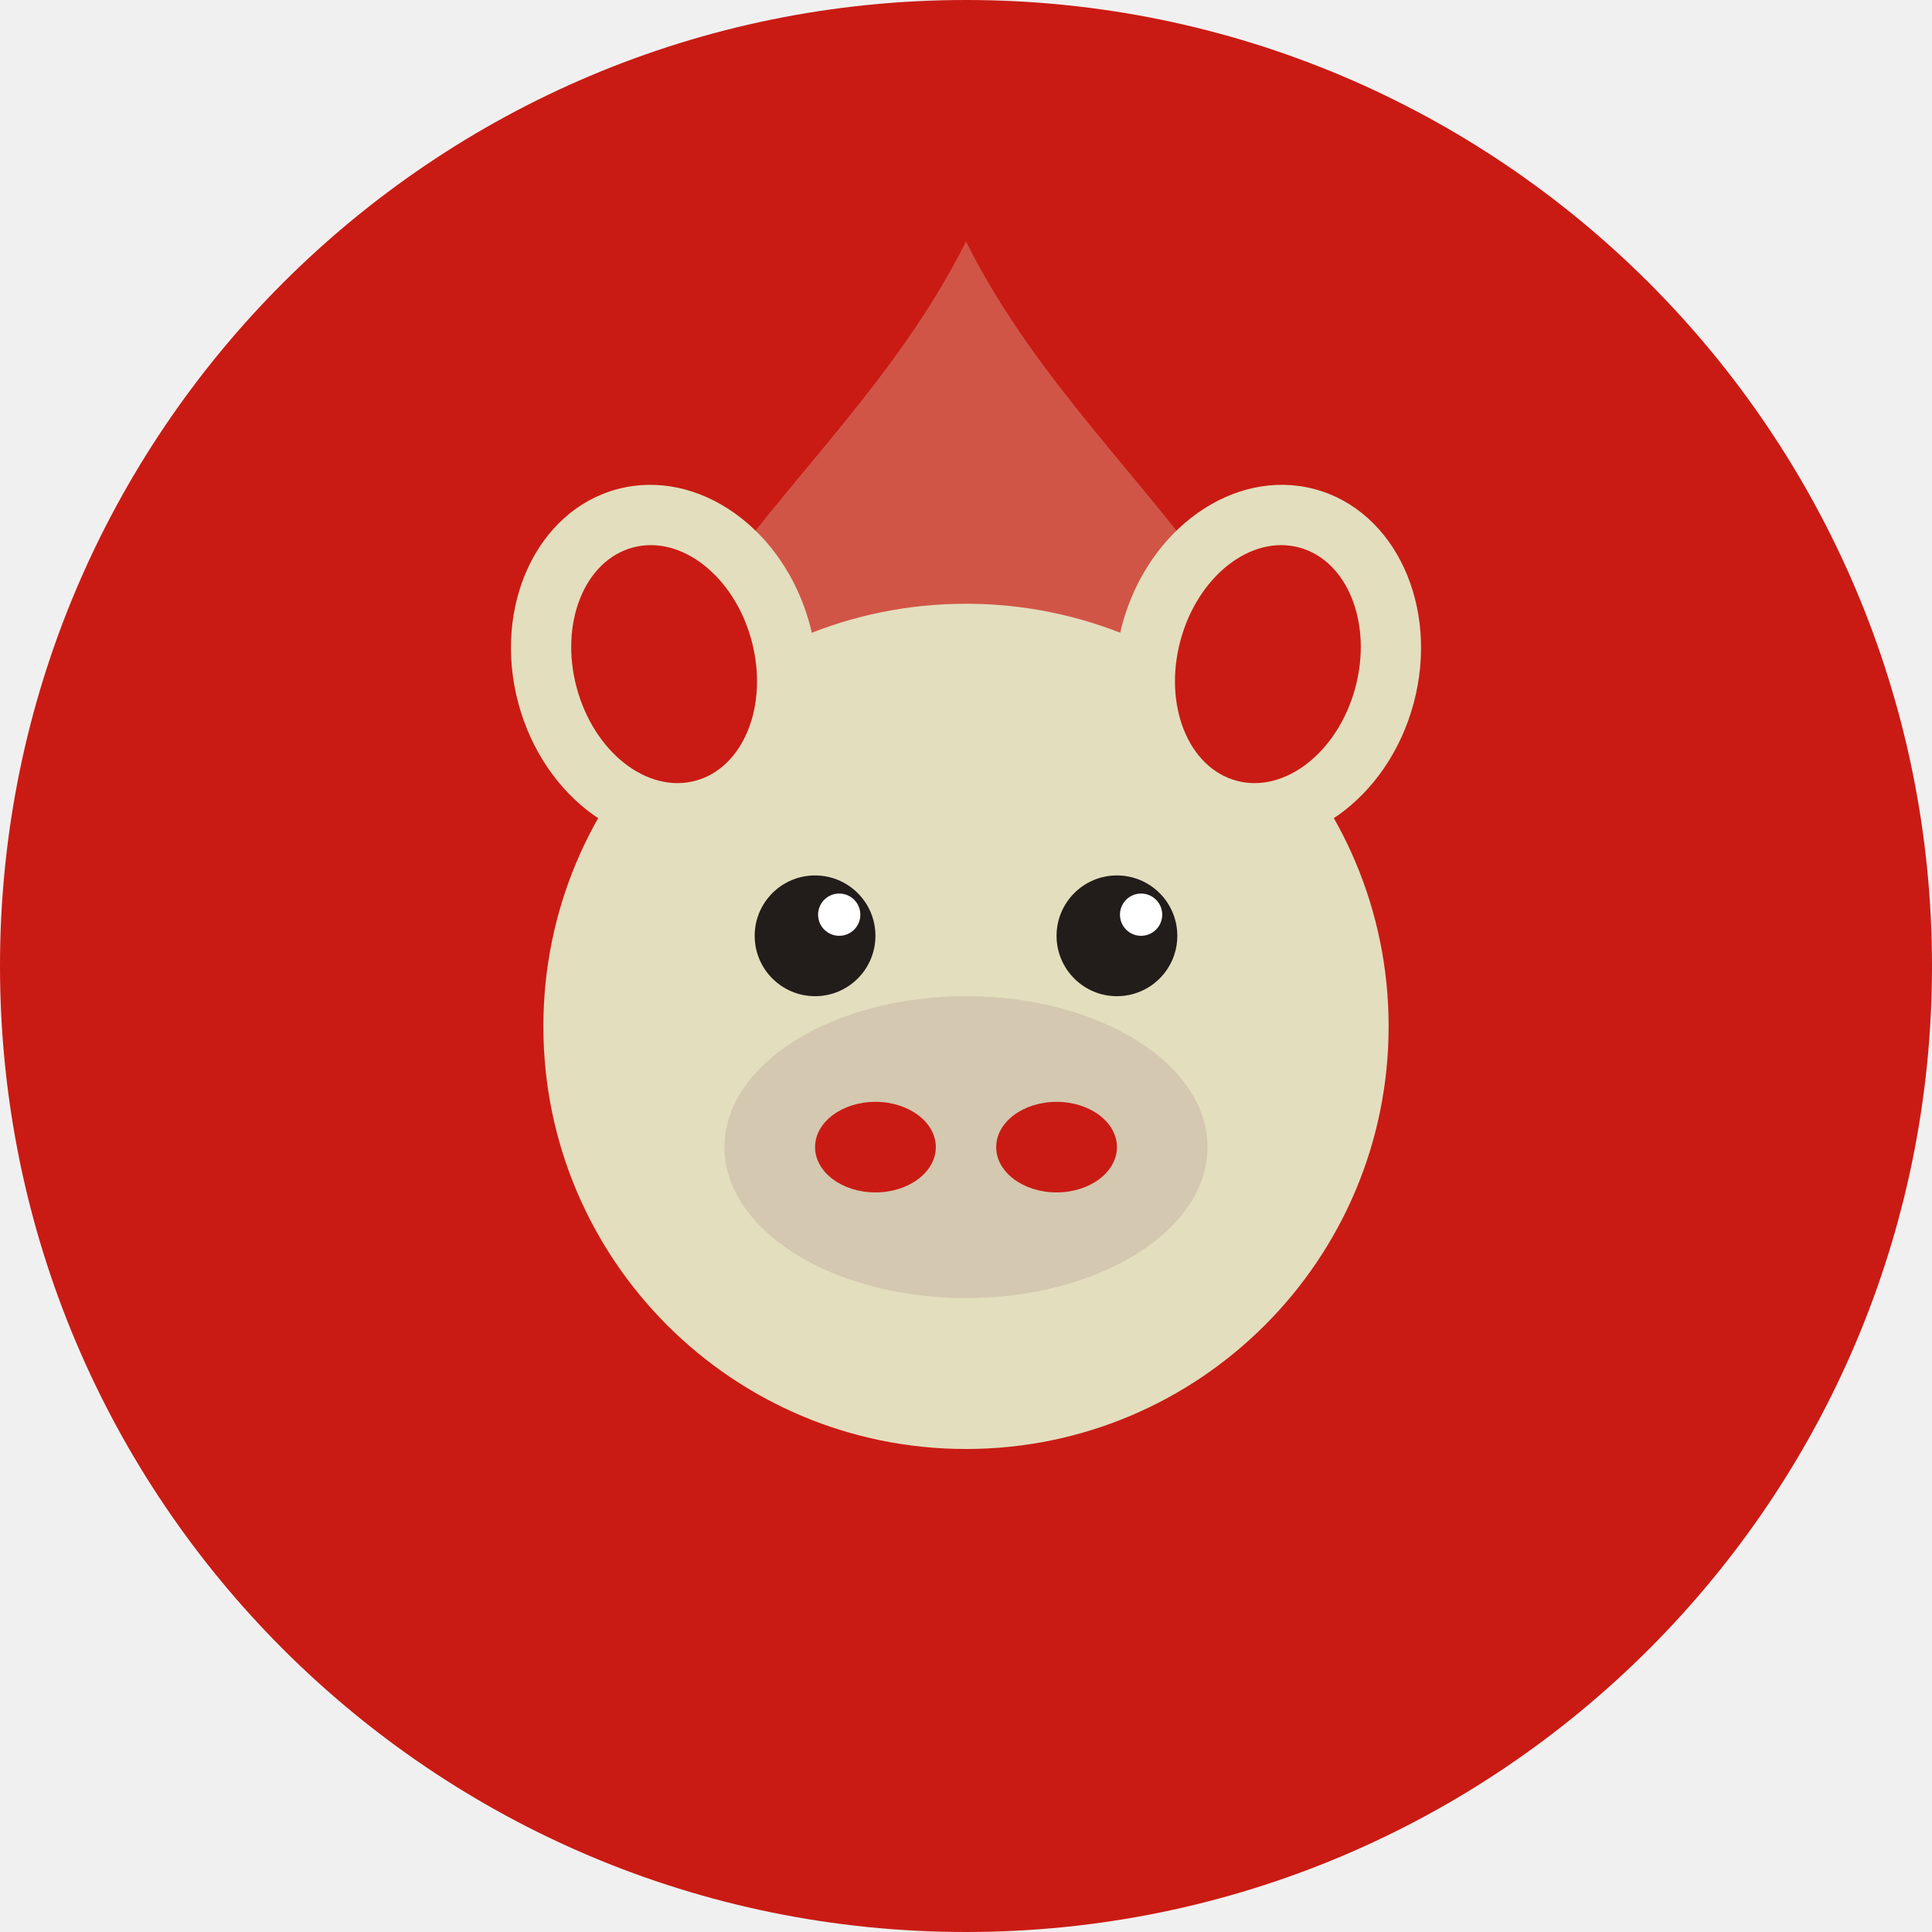
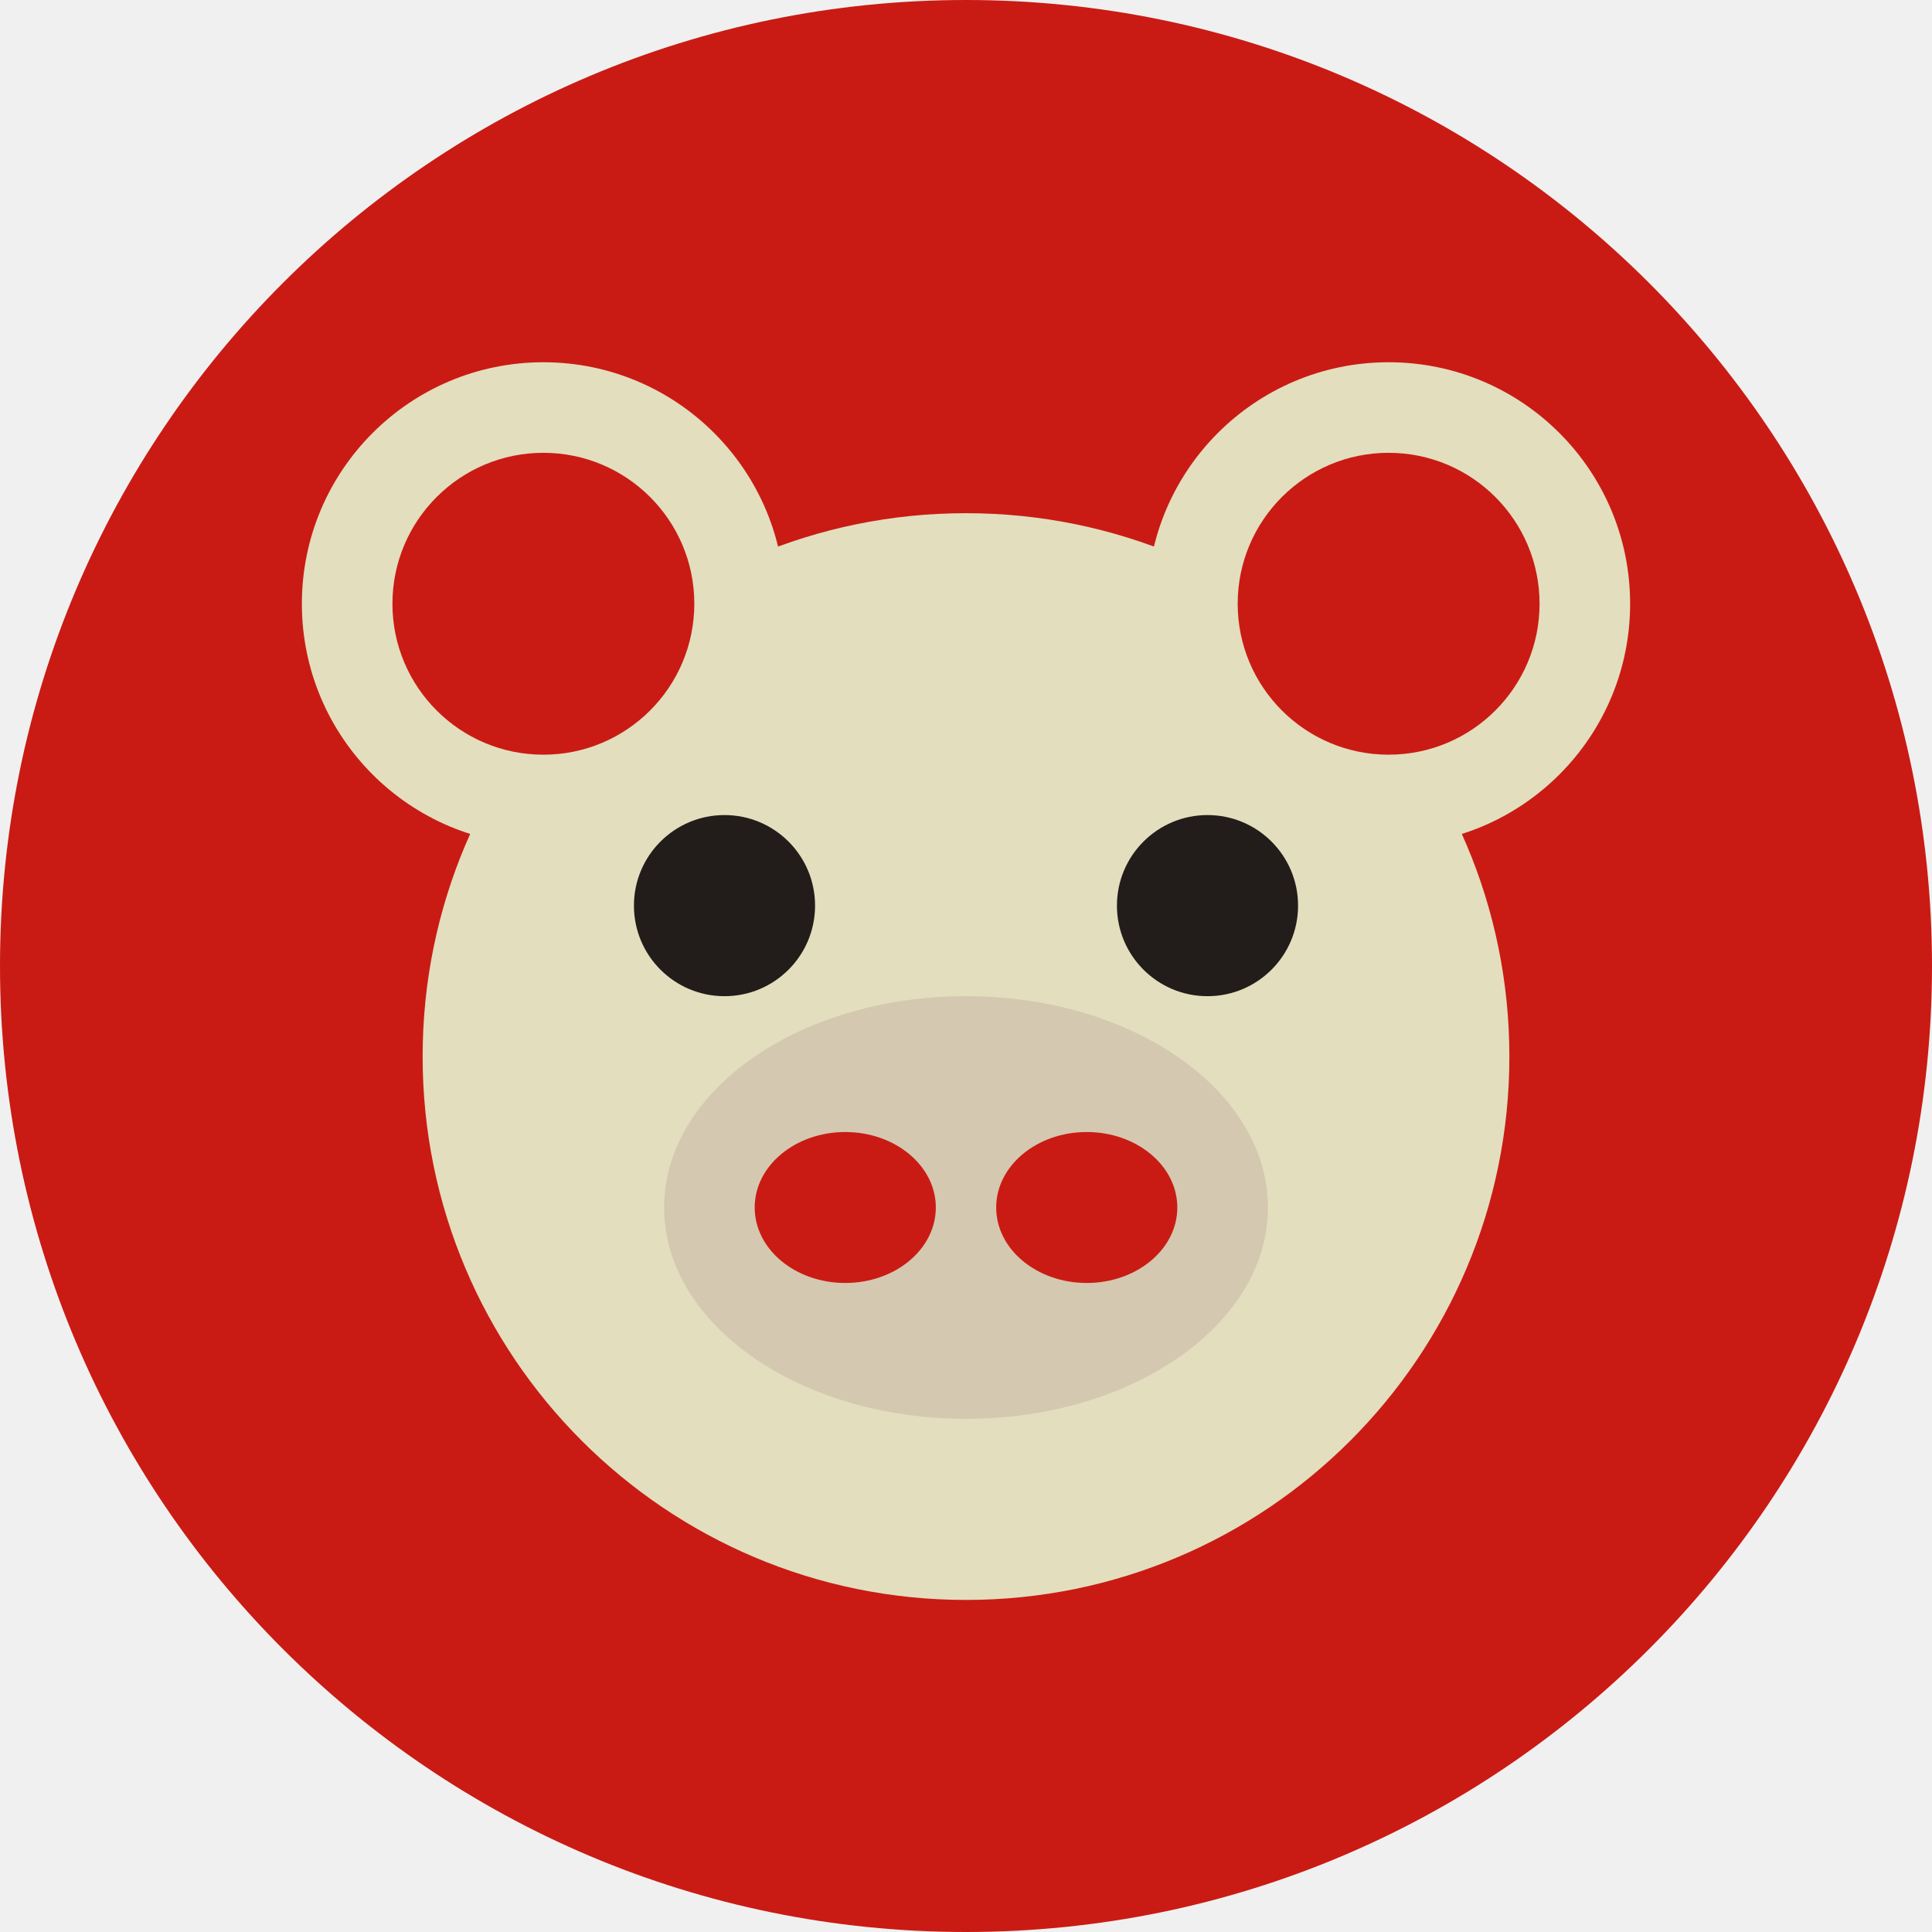
<svg xmlns="http://www.w3.org/2000/svg" width="64" height="64" viewBox="0 0 64 64">
  <circle cx="32" cy="32" r="32" fill="#c91b14" />
-   <path d="M32 8 C36 16 44 20 44 30 C44 38 38 44 32 44 C26 44 20 38 20 30 C20 20 28 16 32 8Z" fill="#e3debe" opacity="0.3" />
-   <circle cx="32" cy="34" r="14" fill="#e3debe" />
-   <ellipse cx="22" cy="22" rx="5" ry="6" fill="#e3debe" transform="rotate(-15 22 22)" />
-   <ellipse cx="42" cy="22" rx="5" ry="6" fill="#e3debe" transform="rotate(15 42 22)" />
-   <ellipse cx="22" cy="22" rx="3" ry="4" fill="#c91b14" transform="rotate(-15 22 22)" />
-   <ellipse cx="42" cy="22" rx="3" ry="4" fill="#c91b14" transform="rotate(15 42 22)" />
-   <ellipse cx="32" cy="38" rx="8" ry="5" fill="#d4c8b0" />
-   <ellipse cx="29" cy="38" rx="2" ry="1.5" fill="#c91b14" />
-   <ellipse cx="35" cy="38" rx="2" ry="1.5" fill="#c91b14" />
-   <circle cx="27" cy="31" r="2" fill="#221c1a" />
-   <circle cx="37" cy="31" r="2" fill="#221c1a" />
-   <circle cx="27.8" cy="30.3" r="0.7" fill="#fff" />
-   <circle cx="37.8" cy="30.3" r="0.7" fill="#fff" />
+   <circle cx="32" cy="35" r="18" fill="#e3debe" />
+   <circle cx="18" cy="20" r="8" fill="#e3debe" />
+   <circle cx="46" cy="20" r="8" fill="#e3debe" />
+   <circle cx="18" cy="20" r="5" fill="#c91b14" />
+   <circle cx="46" cy="20" r="5" fill="#c91b14" />
+   <ellipse cx="32" cy="40" rx="10" ry="7" fill="#d4c8b0" />
+   <ellipse cx="28" cy="40" rx="3" ry="2.5" fill="#c91b14" />
+   <ellipse cx="36" cy="40" rx="3" ry="2.5" fill="#c91b14" />
+   <circle cx="24" cy="30" r="3" fill="#221c1a" />
+   <circle cx="40" cy="30" r="3" fill="#221c1a" />
</svg>
